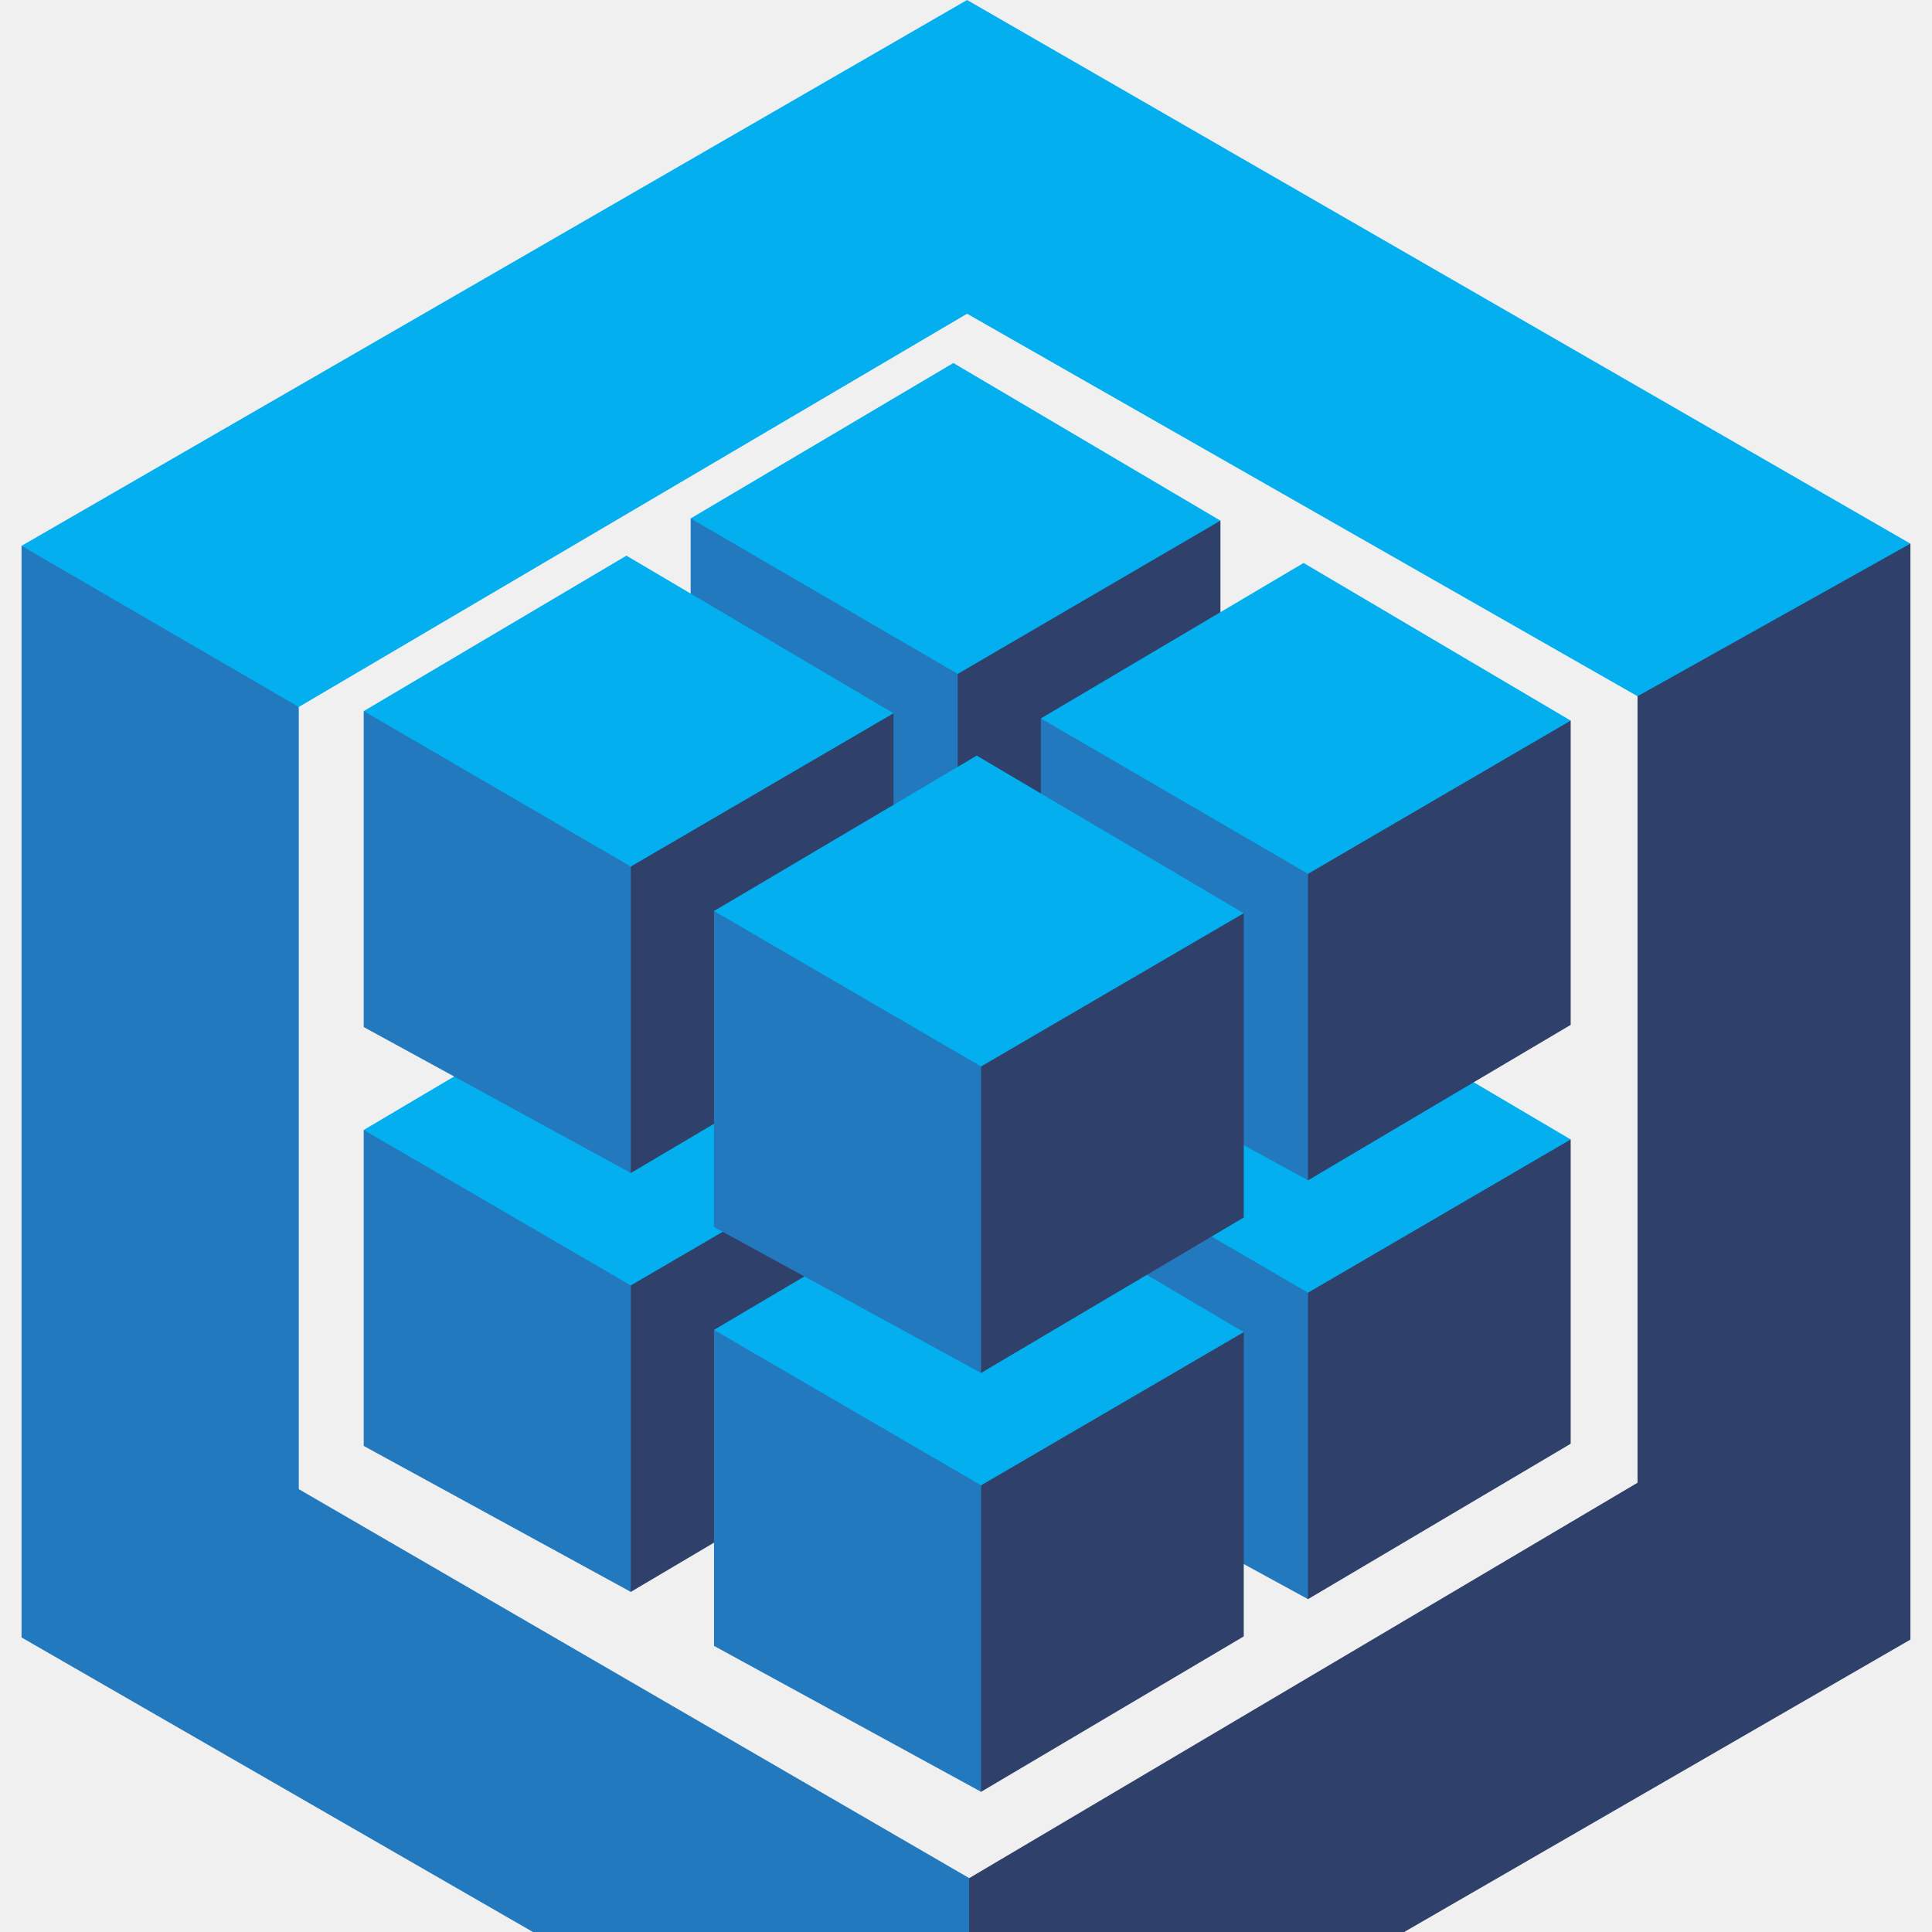
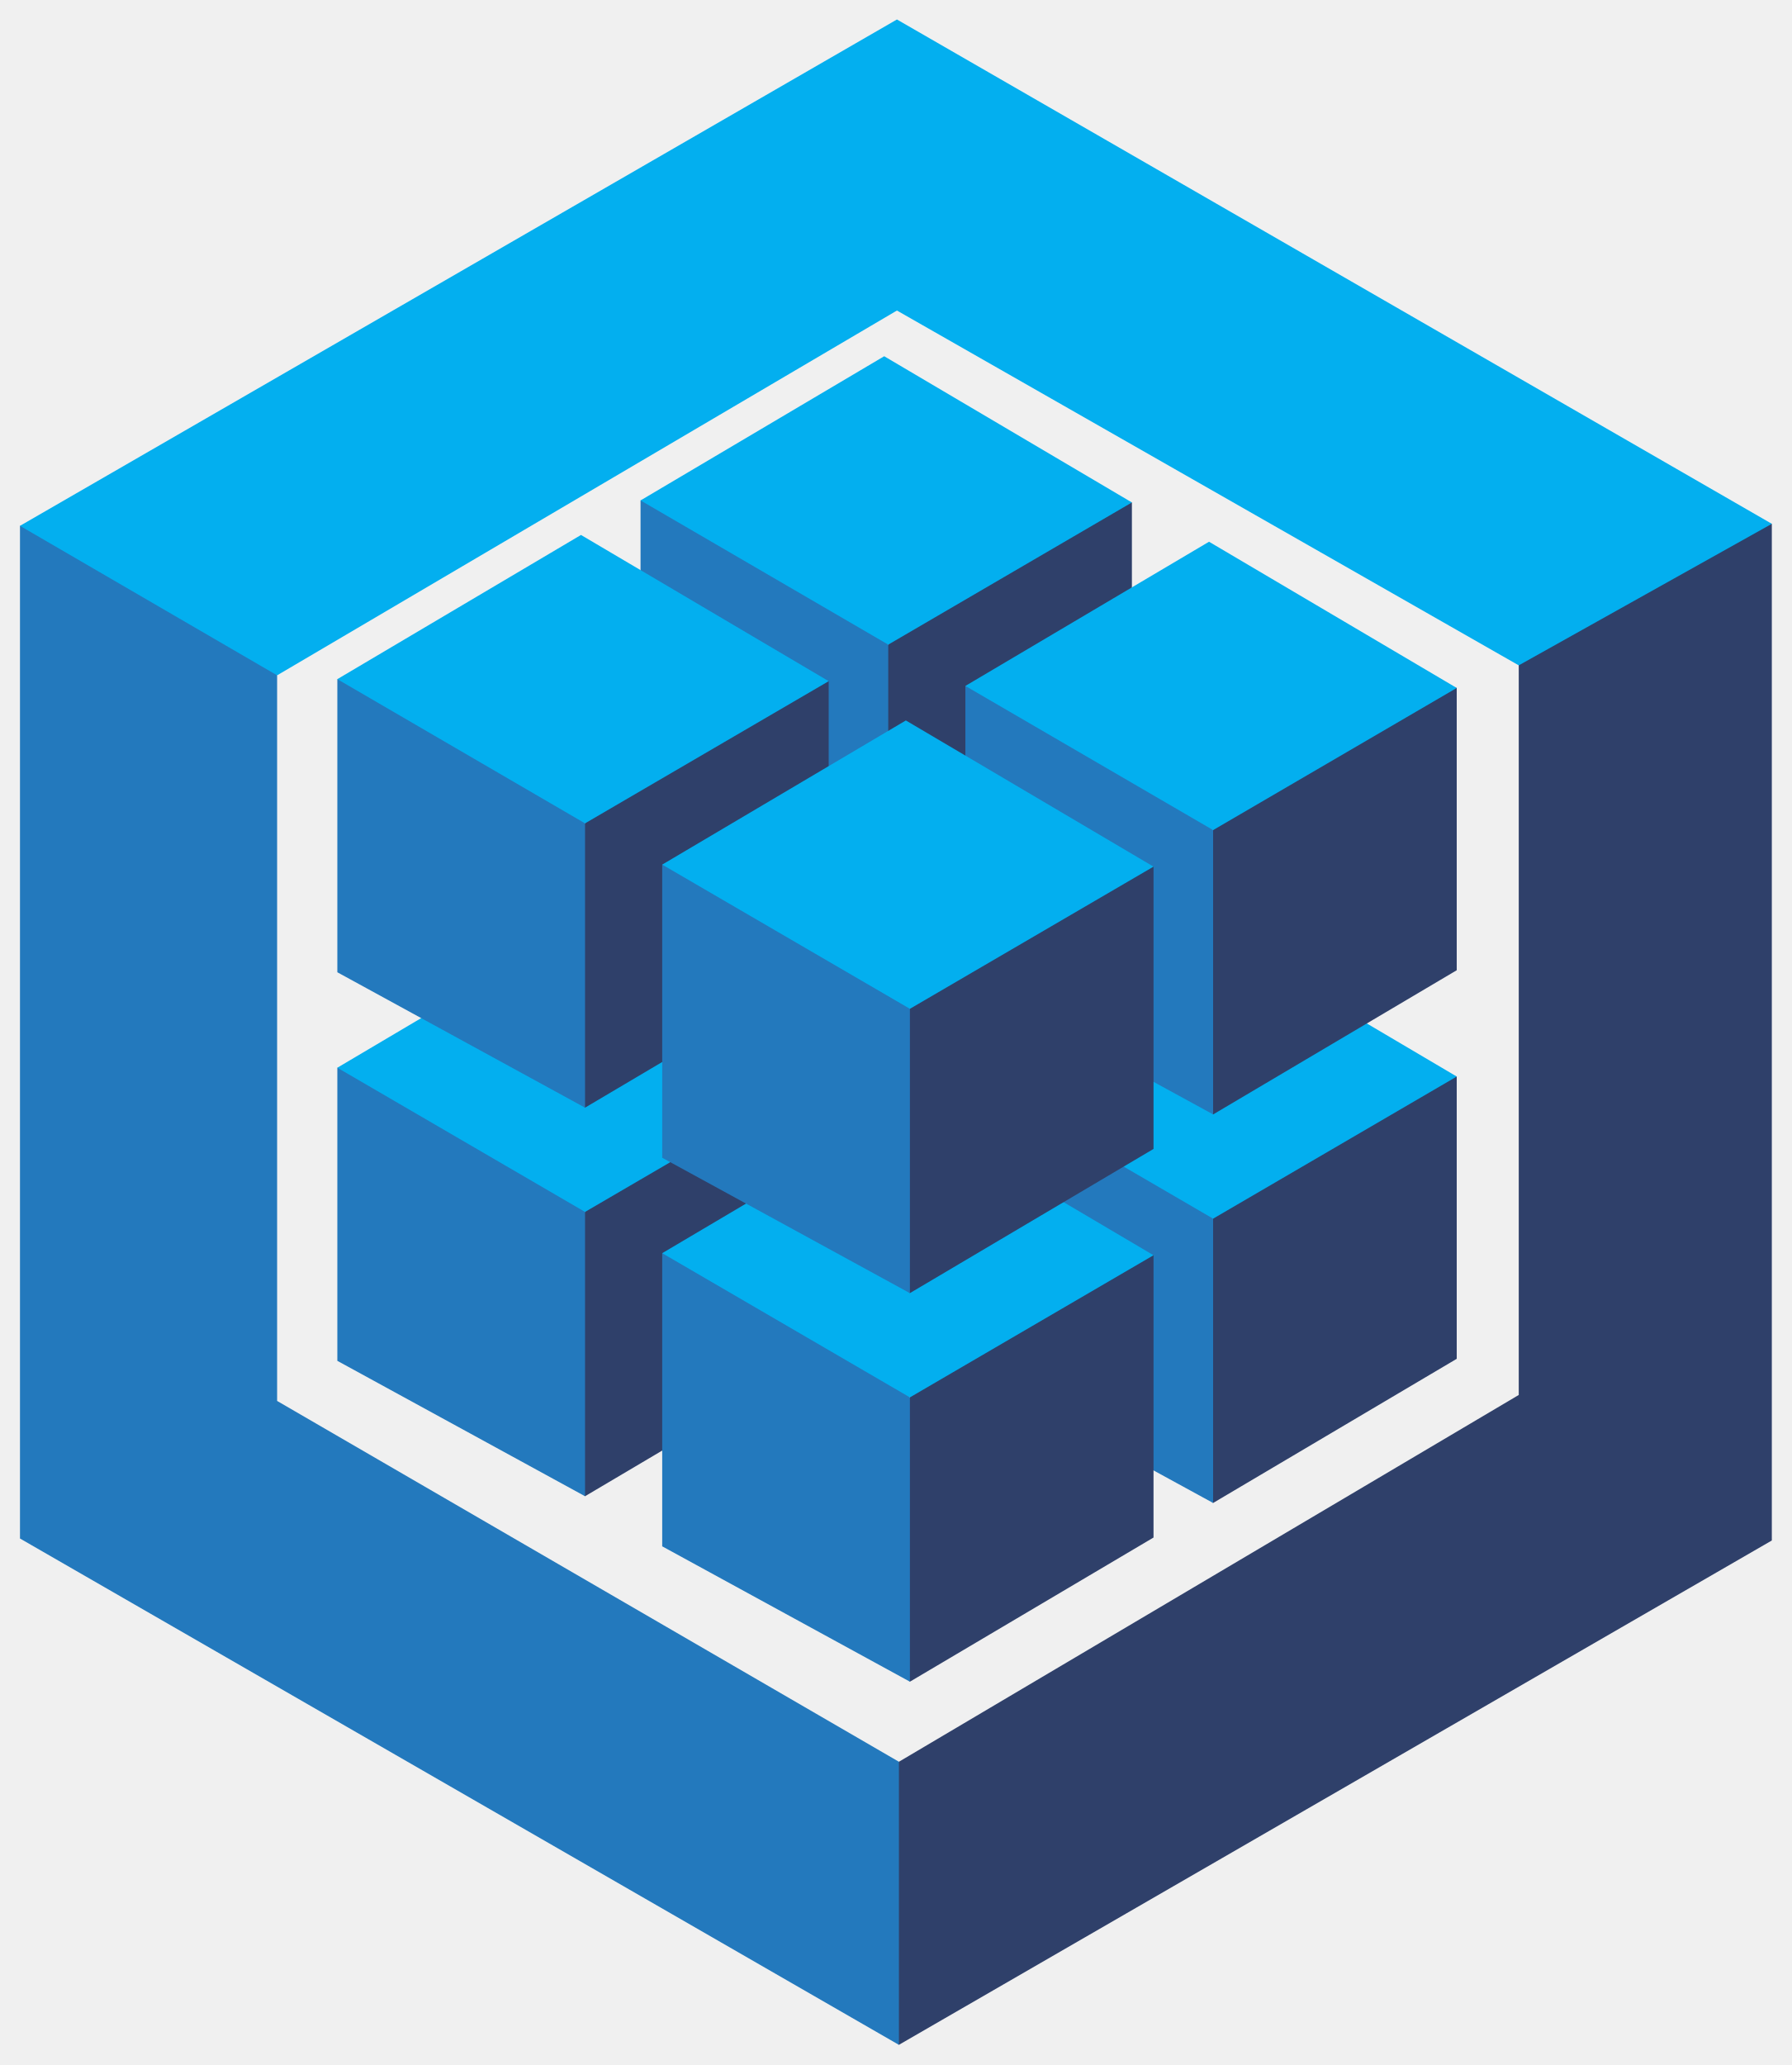
- <svg xmlns="http://www.w3.org/2000/svg" width="46" height="46" viewBox="0 0 46 46" fill="none">
-   <g clip-path="url(#clip0_663_3293)">
-     <path d="M38.989 16.577V35.303L23.077 44.717L22.933 44.848V51.847L23.077 51.982L45.486 39.038V12.944L45.275 12.893L38.957 16.425L38.989 16.577Z" fill="#2F406A" />
-     <path d="M7.114 35.456L23.077 44.717V51.983L0.513 38.987V12.996L0.745 12.961L7.045 16.623L7.114 16.833V35.456Z" fill="#2379BD" />
-     <path d="M7.114 16.833L0.513 12.996L23.026 0L45.486 12.944L38.989 16.577L23.026 7.47L7.114 16.833Z" fill="#03AFEF" />
-     <path d="M22.803 33.315L22.63 33.138V26.107L22.803 26.017L22.845 25.844L28.873 22.328L29.058 22.369V29.614L22.803 33.315Z" fill="#2F406A" />
-     <path d="M16.444 29.84V22.317L16.619 22.308L22.751 25.877L22.803 26.018V33.315L16.444 29.84Z" fill="#2379BD" />
-     <path d="M22.699 18.616L16.444 22.317L22.803 26.018L29.058 22.369L22.699 18.616Z" fill="#03AFEF" />
-     <path d="M15.019 37.902L14.846 37.725V30.694L15.019 30.604L15.061 30.431L21.089 26.915L21.274 26.956V34.201L15.019 37.902Z" fill="#2F406A" />
-     <path d="M8.66 34.427V26.904L8.835 26.895L14.967 30.464L15.019 30.604V37.902L8.66 34.427Z" fill="#2379BD" />
-     <path d="M14.915 23.203L8.66 26.904L15.019 30.605L21.274 26.956L14.915 23.203Z" fill="#03AFEF" />
-     <path d="M31.143 38.075L30.97 37.899V30.867L31.143 30.778L31.185 30.605L37.213 27.088L37.397 27.13V34.375L31.143 38.075Z" fill="#2F406A" />
-     <path d="M24.783 34.601V27.078L24.958 27.069L31.09 30.638L31.143 30.778V38.075L24.783 34.601Z" fill="#2379BD" />
-     <path d="M31.038 23.377L24.783 27.077L31.143 30.778L37.397 27.13L31.038 23.377Z" fill="#03AFEF" />
-     <path d="M23.359 42.662L23.186 42.486V35.454L23.359 35.365L23.401 35.192L29.429 31.675L29.613 31.717V38.962L23.359 42.662Z" fill="#2F406A" />
-     <path d="M17 39.188V31.664L17.174 31.656L23.307 35.224L23.359 35.365V42.662L17 39.188Z" fill="#2379BD" />
-     <path d="M23.255 27.964L17 31.664L23.359 35.365L29.613 31.717L23.255 27.964Z" fill="#03AFEF" />
-     <path d="M22.803 23.342L22.63 23.166V16.134L22.803 16.045L22.845 15.871L28.873 12.355L29.058 12.396V19.641L22.803 23.342Z" fill="#2F406A" />
-     <path d="M16.444 19.867V12.344L16.619 12.335L22.751 15.904L22.803 16.045V23.342L16.444 19.867Z" fill="#2379BD" />
-     <path d="M22.699 8.643L16.444 12.344L22.803 16.045L29.058 12.396L22.699 8.643Z" fill="#03AFEF" />
-     <path d="M15.019 27.929L14.846 27.752V20.721L15.019 20.631L15.061 20.458L21.089 16.942L21.274 16.983V24.228L15.019 27.929Z" fill="#2F406A" />
-     <path d="M8.66 24.454V16.931L8.835 16.922L14.967 20.491L15.019 20.632V27.929L8.66 24.454Z" fill="#2379BD" />
-     <path d="M14.915 13.23L8.66 16.931L15.019 20.632L21.274 16.983L14.915 13.23Z" fill="#03AFEF" />
-     <path d="M31.143 28.103L30.97 27.926V20.895L31.143 20.805L31.185 20.632L37.213 17.116L37.397 17.157V24.402L31.143 28.103Z" fill="#2F406A" />
-     <path d="M24.783 24.628V17.105L24.958 17.096L31.09 20.665L31.143 20.805V28.102L24.783 24.628Z" fill="#2379BD" />
-     <path d="M31.038 13.404L24.783 17.105L31.143 20.805L37.397 17.157L31.038 13.404Z" fill="#03AFEF" />
-     <path d="M23.359 32.689L23.186 32.513V25.481L23.359 25.392L23.401 25.219L29.429 21.702L29.613 21.743V28.988L23.359 32.689Z" fill="#2F406A" />
-     <path d="M17 29.215V21.692L17.174 21.683L23.307 25.252L23.359 25.392V32.69L17 29.215Z" fill="#2379BD" />
-     <path d="M23.255 17.991L17 21.691L23.359 25.392L29.613 21.743L23.255 17.991Z" fill="#03AFEF" />
+ <svg xmlns="http://www.w3.org/2000/svg" width="46" height="53" viewBox="0 0 46 53" fill="none">
+   <g clip-path="url(#clip0_670_8920)">
+     <path d="M38.989 17.077V35.803L23.077 45.217L22.933 45.348V52.347L23.077 52.482L45.486 39.538V13.444L45.275 13.393L38.957 16.925L38.989 17.077Z" fill="#2F406A" />
+     <path d="M7.114 35.956L23.077 45.217V52.483L0.513 39.487V13.496L0.745 13.461L7.045 17.123L7.114 17.333V35.956Z" fill="#2379BD" />
+     <path d="M7.114 17.333L0.513 13.496L23.026 0.5L45.486 13.444L38.989 17.077L23.026 7.97L7.114 17.333Z" fill="#03AFEF" />
+     <path d="M22.803 33.815L22.63 33.638V26.607L22.803 26.517L22.845 26.344L28.873 22.828L29.058 22.869V30.114L22.803 33.815Z" fill="#2F406A" />
+     <path d="M16.444 30.34V22.817L16.619 22.808L22.751 26.377L22.803 26.518V33.815L16.444 30.34Z" fill="#2379BD" />
+     <path d="M22.699 19.116L16.444 22.817L22.803 26.518L29.058 22.869L22.699 19.116Z" fill="#03AFEF" />
+     <path d="M15.019 38.402L14.846 38.225V31.194L15.019 31.104L15.061 30.931L21.089 27.415L21.274 27.456V34.701L15.019 38.402Z" fill="#2F406A" />
+     <path d="M8.66 34.927V27.404L8.835 27.395L14.967 30.964L15.019 31.104V38.402L8.66 34.927Z" fill="#2379BD" />
+     <path d="M14.915 23.703L8.66 27.404L15.019 31.105L21.274 27.456L14.915 23.703Z" fill="#03AFEF" />
+     <path d="M31.143 38.575L30.97 38.399V31.367L31.143 31.278L31.185 31.105L37.213 27.588L37.397 27.63V34.875L31.143 38.575Z" fill="#2F406A" />
+     <path d="M24.783 35.101V27.578L24.958 27.569L31.09 31.138L31.143 31.278V38.575L24.783 35.101Z" fill="#2379BD" />
+     <path d="M31.038 23.877L24.783 27.577L31.143 31.278L37.397 27.63L31.038 23.877Z" fill="#03AFEF" />
+     <path d="M23.359 43.162L23.186 42.986V35.954L23.359 35.865L23.401 35.692L29.429 32.175L29.613 32.217V39.462L23.359 43.162Z" fill="#2F406A" />
+     <path d="M17 39.688V32.164L17.174 32.156L23.307 35.724L23.359 35.865V43.162L17 39.688Z" fill="#2379BD" />
+     <path d="M23.255 28.464L17 32.164L23.359 35.865L29.613 32.217L23.255 28.464Z" fill="#03AFEF" />
+     <path d="M22.803 23.842L22.63 23.666V16.634L22.803 16.545L22.845 16.371L28.873 12.855L29.058 12.896V20.141L22.803 23.842Z" fill="#2F406A" />
+     <path d="M16.444 20.367V12.844L16.619 12.835L22.751 16.404L22.803 16.545V23.842L16.444 20.367Z" fill="#2379BD" />
+     <path d="M22.699 9.143L16.444 12.844L22.803 16.545L29.058 12.896L22.699 9.143Z" fill="#03AFEF" />
+     <path d="M15.019 28.429L14.846 28.252V21.221L15.019 21.131L15.061 20.958L21.089 17.442L21.274 17.483V24.728L15.019 28.429Z" fill="#2F406A" />
+     <path d="M8.66 24.954V17.431L8.835 17.422L14.967 20.991L15.019 21.132V28.429L8.66 24.954Z" fill="#2379BD" />
+     <path d="M14.915 13.73L8.66 17.431L15.019 21.132L21.274 17.483L14.915 13.73Z" fill="#03AFEF" />
+     <path d="M31.143 28.603L30.97 28.426V21.395L31.143 21.305L31.185 21.132L37.213 17.616L37.397 17.657V24.902L31.143 28.603Z" fill="#2F406A" />
+     <path d="M24.783 25.128V17.605L24.958 17.596L31.09 21.165L31.143 21.305V28.602L24.783 25.128Z" fill="#2379BD" />
+     <path d="M31.038 13.904L24.783 17.605L31.143 21.305L37.397 17.657L31.038 13.904Z" fill="#03AFEF" />
+     <path d="M23.359 33.189L23.186 33.013V25.981L23.359 25.892L23.401 25.719L29.429 22.202L29.613 22.243V29.488L23.359 33.189Z" fill="#2F406A" />
+     <path d="M17 29.715V22.192L17.174 22.183L23.307 25.752L23.359 25.892V33.19L17 29.715Z" fill="#2379BD" />
+     <path d="M23.255 18.491L17 22.191L23.359 25.892L29.613 22.243L23.255 18.491Z" fill="#03AFEF" />
  </g>
  <defs>
-     <clipPath id="clip0_663_3293">
-       <rect width="44.98" height="52" fill="white" transform="translate(0.51001)" />
+     <clipPath id="clip0_670_8920">
+       <rect width="44.98" height="52" fill="white" transform="translate(0.51001 0.5)" />
    </clipPath>
  </defs>
</svg>
